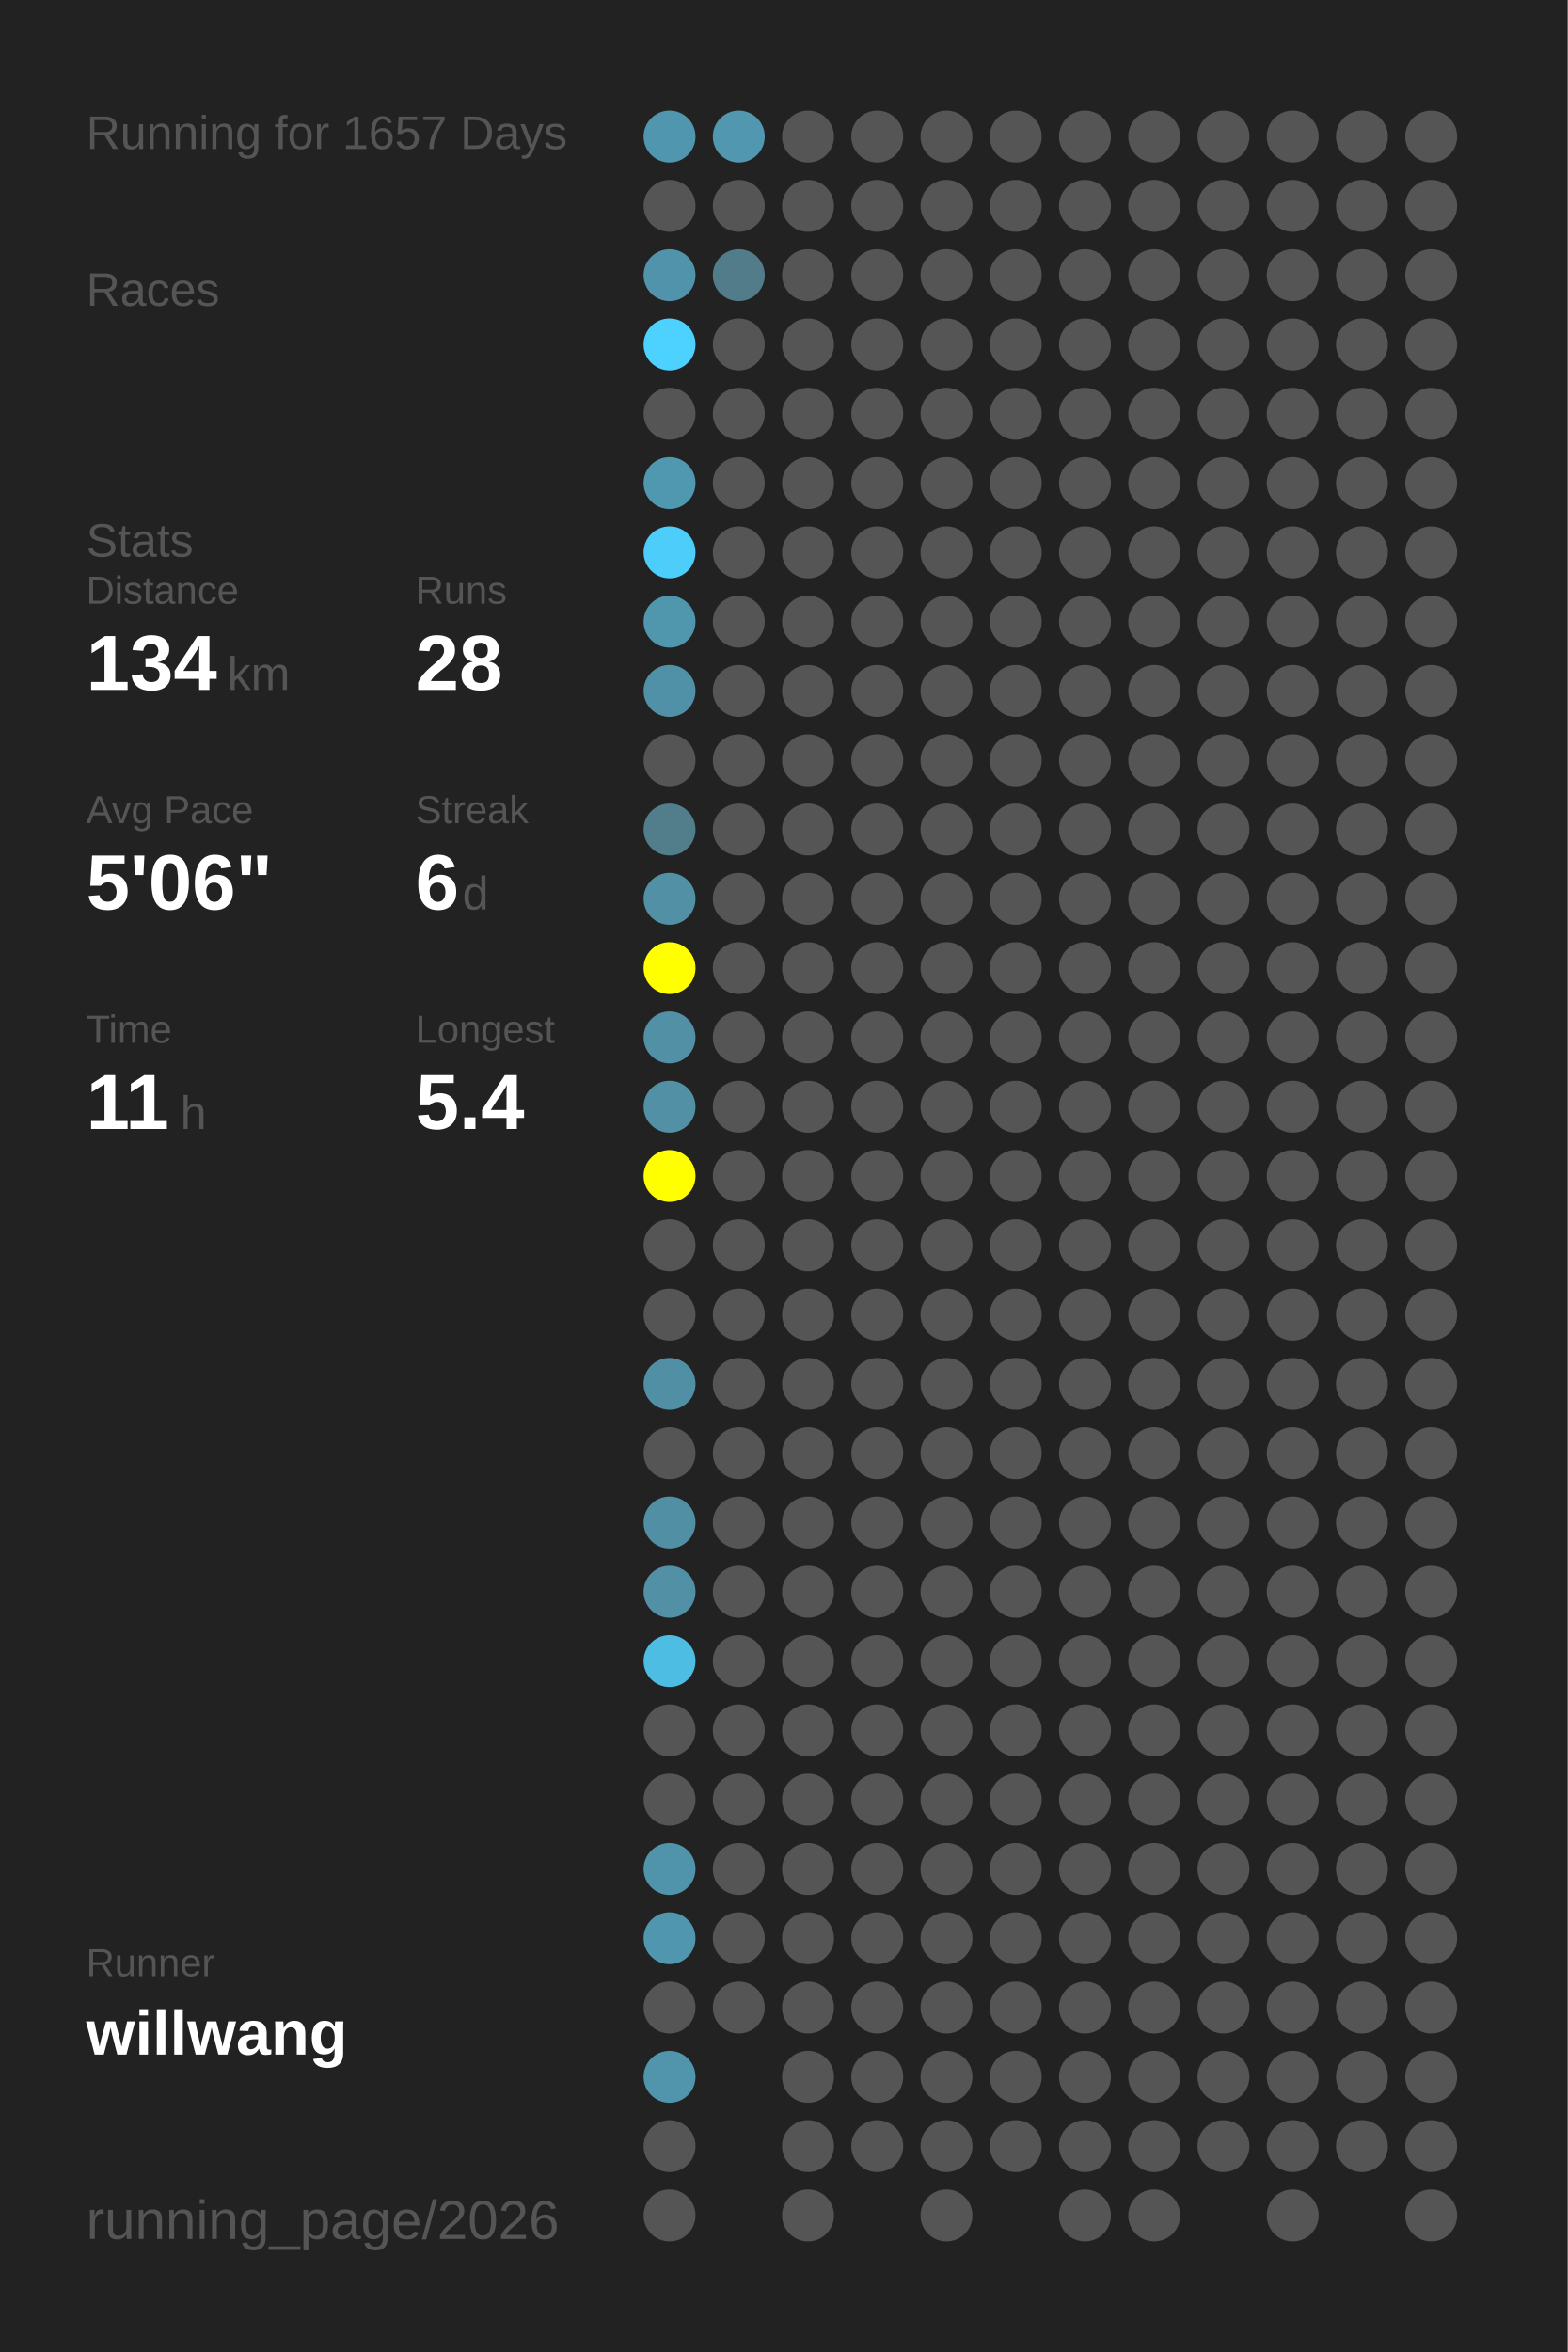
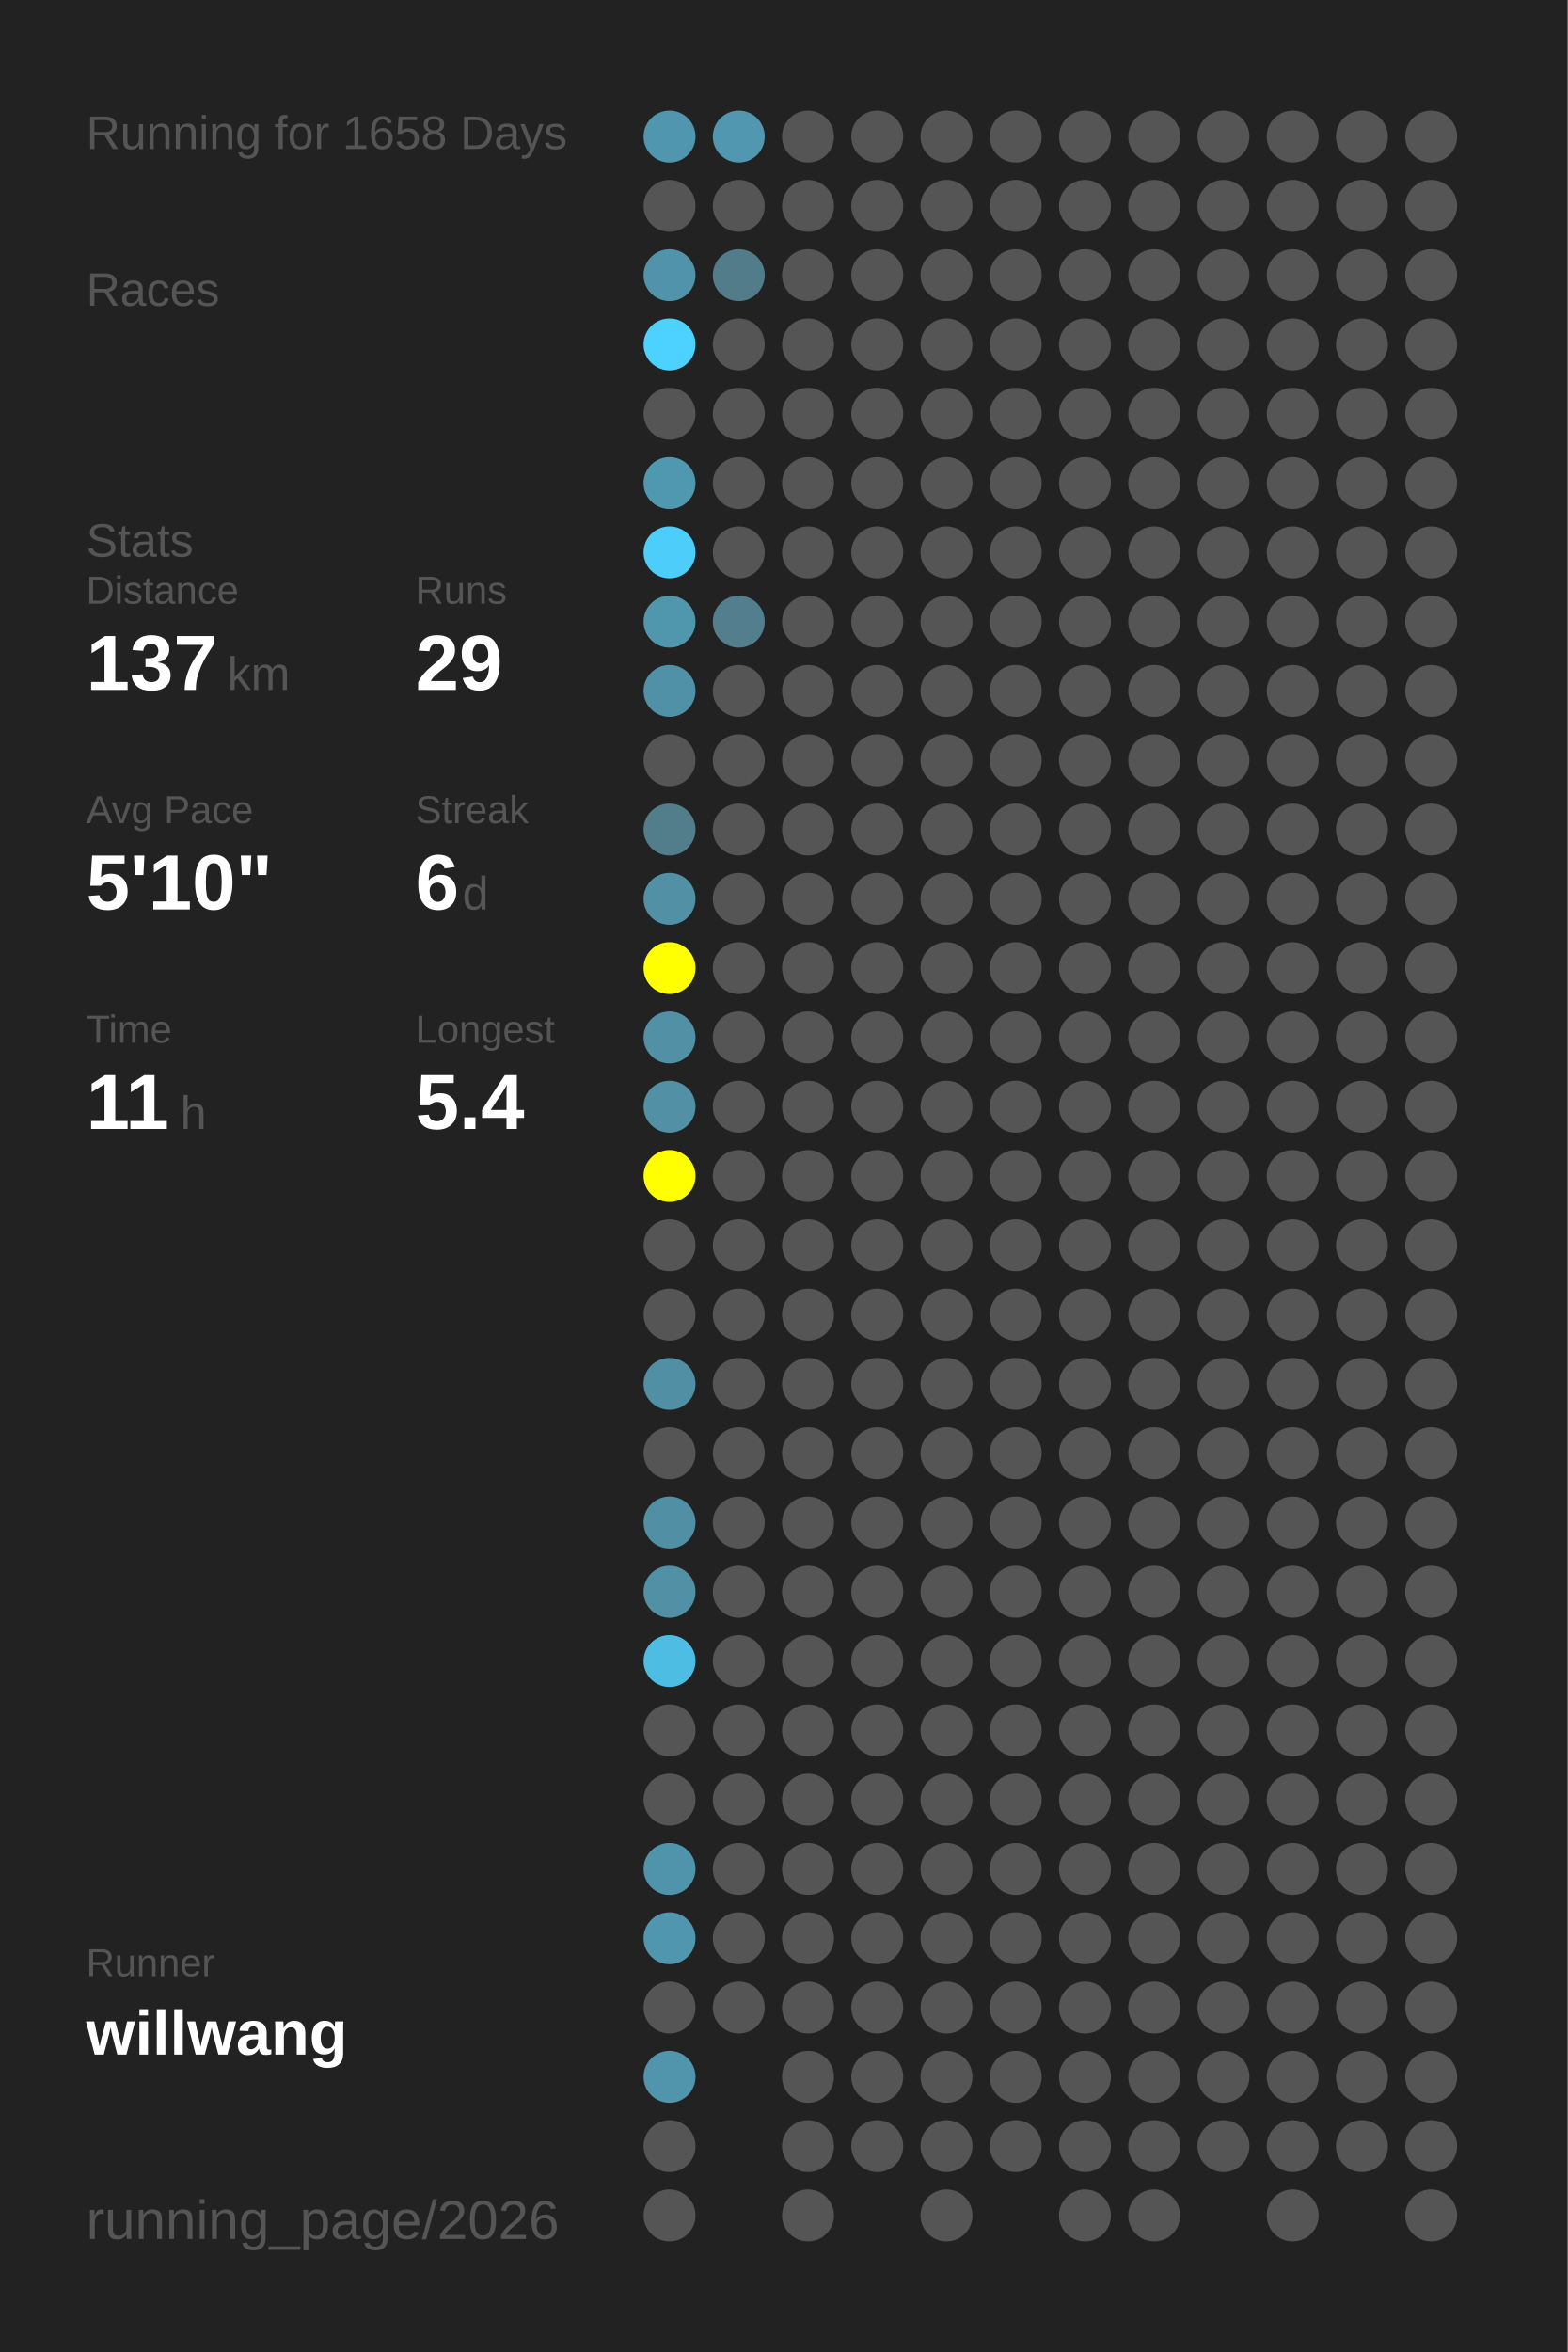
<svg xmlns="http://www.w3.org/2000/svg" baseProfile="full" height="300mm" version="1.1" viewBox="0,0,200,300" width="200mm">
  <defs />
  <rect fill="#222222" height="300" width="200" x="0" y="0" />
-   <text fill="#555555" style="font-size:6px; font-family:Arial;" x="11" y="19">Running for 1657 Days</text>
+   <text fill="#555555" style="font-size:6px; font-family:Arial;" x="11" y="19">Running for 1658 Days</text>
  <text fill="#555555" style="font-size:6px; font-family:Arial;" x="11" y="39">Races</text>
  <text fill="#555555" style="font-size:6px; font-family:Arial;" x="11" y="71">Stats</text>
  <text fill="#555555" style="font-size:5px; font-family:Arial;" x="11" y="77">Distance</text>
-   <text fill="#FFFFFF" style="font-size:10px; font-family:Arial; font-weight:bold;" x="11" y="88">134</text>
+   <text fill="#FFFFFF" style="font-size:10px; font-family:Arial; font-weight:bold;" x="11" y="88">137</text>
  <text fill="#555555" style="font-size:6px; font-family:Arial;" x="29" y="88">km</text>
  <text fill="#555555" style="font-size:5px; font-family:Arial;" x="53" y="77">Runs</text>
-   <text fill="#FFFFFF" style="font-size:10px; font-family:Arial; font-weight:bold;" x="53" y="88">28</text>
+   <text fill="#FFFFFF" style="font-size:10px; font-family:Arial; font-weight:bold;" x="53" y="88">29</text>
  <text fill="#555555" style="font-size:5px; font-family:Arial;" x="11" y="105">Avg Pace</text>
-   <text fill="#FFFFFF" style="font-size:10px; font-family:Arial; font-weight:bold;" x="11" y="116">5'06"</text>
+   <text fill="#FFFFFF" style="font-size:10px; font-family:Arial; font-weight:bold;" x="11" y="116">5'10"</text>
  <text fill="#555555" style="font-size:5px; font-family:Arial;" x="53" y="105">Streak</text>
  <text fill="#FFFFFF" style="font-size:10px; font-family:Arial; font-weight:bold;" x="53" y="116">6</text>
  <text fill="#555555" style="font-size:6px; font-family:Arial;" x="59" y="116">d</text>
  <text fill="#555555" style="font-size:5px; font-family:Arial;" x="11" y="133">Time</text>
  <text fill="#FFFFFF" style="font-size:10px; font-family:Arial; font-weight:bold;" x="11" y="144">11</text>
  <text fill="#555555" style="font-size:6px; font-family:Arial;" x="23" y="144">h</text>
  <text fill="#555555" style="font-size:5px; font-family:Arial;" x="53" y="133">Longest</text>
  <text fill="#FFFFFF" style="font-size:10px; font-family:Arial; font-weight:bold;" x="53" y="144">5.4</text>
  <text fill="#555555" style="font-size:5px; font-family:Arial;" x="11" y="252.065">Runner</text>
  <text fill="#FFFFFF" style="font-size:8px; font-family:Arial; font-weight:bold;" x="11" y="262.065">willwang</text>
  <text fill="#555555" style="font-size:7px; font-family:Arial;" x="11" y="285.581">running_page/2026</text>
  <circle cx="85.417" cy="17.419" fill="#5096ae" r="3.312" />
  <circle cx="85.417" cy="26.258" fill="#555555" r="3.312" />
  <circle cx="85.417" cy="35.097" fill="#5093aa" r="3.312" />
  <circle cx="85.417" cy="43.935" fill="#4dd1fe" r="3.312" />
  <circle cx="85.417" cy="52.774" fill="#555555" r="3.312" />
  <circle cx="85.417" cy="61.613" fill="#5098b0" r="3.312" />
  <circle cx="85.417" cy="70.452" fill="#4dcefa" r="3.312" />
  <circle cx="85.417" cy="79.29" fill="#5097ae" r="3.312" />
  <circle cx="85.417" cy="88.129" fill="#5191a7" r="3.312" />
  <circle cx="85.417" cy="96.968" fill="#555555" r="3.312" />
  <circle cx="85.417" cy="105.806" fill="#527d8b" r="3.312" />
  <circle cx="85.417" cy="114.645" fill="#5190a5" r="3.312" />
  <circle cx="85.417" cy="123.484" fill="#FFFF00" r="3.312" />
  <circle cx="85.417" cy="132.323" fill="#5190a5" r="3.312" />
  <circle cx="85.417" cy="141.161" fill="#5190a5" r="3.312" />
  <circle cx="85.417" cy="150" fill="#FFFF00" r="3.312" />
  <circle cx="85.417" cy="158.839" fill="#555555" r="3.312" />
  <circle cx="85.417" cy="167.677" fill="#555555" r="3.312" />
  <circle cx="85.417" cy="176.516" fill="#518fa4" r="3.312" />
  <circle cx="85.417" cy="185.355" fill="#555555" r="3.312" />
  <circle cx="85.417" cy="194.194" fill="#518fa4" r="3.312" />
  <circle cx="85.417" cy="203.032" fill="#5190a5" r="3.312" />
  <circle cx="85.417" cy="211.871" fill="#4ebde3" r="3.312" />
  <circle cx="85.417" cy="220.71" fill="#555555" r="3.312" />
  <circle cx="85.417" cy="229.548" fill="#555555" r="3.312" />
  <circle cx="85.417" cy="238.387" fill="#5094ab" r="3.312" />
  <circle cx="85.417" cy="247.226" fill="#5096ae" r="3.312" />
  <circle cx="85.417" cy="256.065" fill="#555555" r="3.312" />
  <circle cx="85.417" cy="264.903" fill="#5095ac" r="3.312" />
  <circle cx="85.417" cy="273.742" fill="#555555" r="3.312" />
  <circle cx="85.417" cy="282.581" fill="#555555" r="3.312" />
  <circle cx="94.25" cy="17.419" fill="#5097af" r="3.312" />
  <circle cx="94.25" cy="26.258" fill="#555555" r="3.312" />
  <circle cx="94.25" cy="35.097" fill="#527c8a" r="3.312" />
  <circle cx="94.25" cy="43.935" fill="#555555" r="3.312" />
  <circle cx="94.25" cy="52.774" fill="#555555" r="3.312" />
  <circle cx="94.25" cy="61.613" fill="#555555" r="3.312" />
  <circle cx="94.25" cy="70.452" fill="#555555" r="3.312" />
-   <circle cx="94.25" cy="79.29" fill="#555555" r="3.312" />
+   <circle cx="94.25" cy="79.29" fill="#527e8d" r="3.312" />
  <circle cx="94.25" cy="88.129" fill="#555555" r="3.312" />
  <circle cx="94.25" cy="96.968" fill="#555555" r="3.312" />
  <circle cx="94.25" cy="105.806" fill="#555555" r="3.312" />
  <circle cx="94.25" cy="114.645" fill="#555555" r="3.312" />
  <circle cx="94.25" cy="123.484" fill="#555555" r="3.312" />
  <circle cx="94.25" cy="132.323" fill="#555555" r="3.312" />
  <circle cx="94.25" cy="141.161" fill="#555555" r="3.312" />
  <circle cx="94.25" cy="150" fill="#555555" r="3.312" />
  <circle cx="94.25" cy="158.839" fill="#555555" r="3.312" />
  <circle cx="94.25" cy="167.677" fill="#555555" r="3.312" />
  <circle cx="94.25" cy="176.516" fill="#555555" r="3.312" />
  <circle cx="94.25" cy="185.355" fill="#555555" r="3.312" />
  <circle cx="94.25" cy="194.194" fill="#555555" r="3.312" />
  <circle cx="94.25" cy="203.032" fill="#555555" r="3.312" />
  <circle cx="94.25" cy="211.871" fill="#555555" r="3.312" />
  <circle cx="94.25" cy="220.71" fill="#555555" r="3.312" />
  <circle cx="94.25" cy="229.548" fill="#555555" r="3.312" />
  <circle cx="94.25" cy="238.387" fill="#555555" r="3.312" />
  <circle cx="94.25" cy="247.226" fill="#555555" r="3.312" />
  <circle cx="94.25" cy="256.065" fill="#555555" r="3.312" />
  <circle cx="103.083" cy="17.419" fill="#555555" r="3.312" />
  <circle cx="103.083" cy="26.258" fill="#555555" r="3.312" />
  <circle cx="103.083" cy="35.097" fill="#555555" r="3.312" />
  <circle cx="103.083" cy="43.935" fill="#555555" r="3.312" />
  <circle cx="103.083" cy="52.774" fill="#555555" r="3.312" />
  <circle cx="103.083" cy="61.613" fill="#555555" r="3.312" />
  <circle cx="103.083" cy="70.452" fill="#555555" r="3.312" />
  <circle cx="103.083" cy="79.29" fill="#555555" r="3.312" />
  <circle cx="103.083" cy="88.129" fill="#555555" r="3.312" />
  <circle cx="103.083" cy="96.968" fill="#555555" r="3.312" />
  <circle cx="103.083" cy="105.806" fill="#555555" r="3.312" />
  <circle cx="103.083" cy="114.645" fill="#555555" r="3.312" />
  <circle cx="103.083" cy="123.484" fill="#555555" r="3.312" />
  <circle cx="103.083" cy="132.323" fill="#555555" r="3.312" />
  <circle cx="103.083" cy="141.161" fill="#555555" r="3.312" />
  <circle cx="103.083" cy="150" fill="#555555" r="3.312" />
  <circle cx="103.083" cy="158.839" fill="#555555" r="3.312" />
  <circle cx="103.083" cy="167.677" fill="#555555" r="3.312" />
  <circle cx="103.083" cy="176.516" fill="#555555" r="3.312" />
  <circle cx="103.083" cy="185.355" fill="#555555" r="3.312" />
  <circle cx="103.083" cy="194.194" fill="#555555" r="3.312" />
  <circle cx="103.083" cy="203.032" fill="#555555" r="3.312" />
  <circle cx="103.083" cy="211.871" fill="#555555" r="3.312" />
  <circle cx="103.083" cy="220.71" fill="#555555" r="3.312" />
  <circle cx="103.083" cy="229.548" fill="#555555" r="3.312" />
  <circle cx="103.083" cy="238.387" fill="#555555" r="3.312" />
  <circle cx="103.083" cy="247.226" fill="#555555" r="3.312" />
  <circle cx="103.083" cy="256.065" fill="#555555" r="3.312" />
  <circle cx="103.083" cy="264.903" fill="#555555" r="3.312" />
  <circle cx="103.083" cy="273.742" fill="#555555" r="3.312" />
  <circle cx="103.083" cy="282.581" fill="#555555" r="3.312" />
  <circle cx="111.917" cy="17.419" fill="#555555" r="3.312" />
  <circle cx="111.917" cy="26.258" fill="#555555" r="3.312" />
  <circle cx="111.917" cy="35.097" fill="#555555" r="3.312" />
  <circle cx="111.917" cy="43.935" fill="#555555" r="3.312" />
  <circle cx="111.917" cy="52.774" fill="#555555" r="3.312" />
  <circle cx="111.917" cy="61.613" fill="#555555" r="3.312" />
  <circle cx="111.917" cy="70.452" fill="#555555" r="3.312" />
  <circle cx="111.917" cy="79.29" fill="#555555" r="3.312" />
  <circle cx="111.917" cy="88.129" fill="#555555" r="3.312" />
  <circle cx="111.917" cy="96.968" fill="#555555" r="3.312" />
  <circle cx="111.917" cy="105.806" fill="#555555" r="3.312" />
  <circle cx="111.917" cy="114.645" fill="#555555" r="3.312" />
  <circle cx="111.917" cy="123.484" fill="#555555" r="3.312" />
  <circle cx="111.917" cy="132.323" fill="#555555" r="3.312" />
  <circle cx="111.917" cy="141.161" fill="#555555" r="3.312" />
  <circle cx="111.917" cy="150" fill="#555555" r="3.312" />
  <circle cx="111.917" cy="158.839" fill="#555555" r="3.312" />
  <circle cx="111.917" cy="167.677" fill="#555555" r="3.312" />
  <circle cx="111.917" cy="176.516" fill="#555555" r="3.312" />
  <circle cx="111.917" cy="185.355" fill="#555555" r="3.312" />
  <circle cx="111.917" cy="194.194" fill="#555555" r="3.312" />
  <circle cx="111.917" cy="203.032" fill="#555555" r="3.312" />
  <circle cx="111.917" cy="211.871" fill="#555555" r="3.312" />
  <circle cx="111.917" cy="220.71" fill="#555555" r="3.312" />
  <circle cx="111.917" cy="229.548" fill="#555555" r="3.312" />
  <circle cx="111.917" cy="238.387" fill="#555555" r="3.312" />
  <circle cx="111.917" cy="247.226" fill="#555555" r="3.312" />
  <circle cx="111.917" cy="256.065" fill="#555555" r="3.312" />
  <circle cx="111.917" cy="264.903" fill="#555555" r="3.312" />
  <circle cx="111.917" cy="273.742" fill="#555555" r="3.312" />
  <circle cx="120.75" cy="17.419" fill="#555555" r="3.312" />
  <circle cx="120.75" cy="26.258" fill="#555555" r="3.312" />
  <circle cx="120.75" cy="35.097" fill="#555555" r="3.312" />
  <circle cx="120.75" cy="43.935" fill="#555555" r="3.312" />
  <circle cx="120.75" cy="52.774" fill="#555555" r="3.312" />
  <circle cx="120.75" cy="61.613" fill="#555555" r="3.312" />
  <circle cx="120.75" cy="70.452" fill="#555555" r="3.312" />
  <circle cx="120.75" cy="79.29" fill="#555555" r="3.312" />
  <circle cx="120.75" cy="88.129" fill="#555555" r="3.312" />
  <circle cx="120.75" cy="96.968" fill="#555555" r="3.312" />
  <circle cx="120.75" cy="105.806" fill="#555555" r="3.312" />
  <circle cx="120.75" cy="114.645" fill="#555555" r="3.312" />
  <circle cx="120.75" cy="123.484" fill="#555555" r="3.312" />
  <circle cx="120.75" cy="132.323" fill="#555555" r="3.312" />
  <circle cx="120.75" cy="141.161" fill="#555555" r="3.312" />
  <circle cx="120.75" cy="150" fill="#555555" r="3.312" />
  <circle cx="120.75" cy="158.839" fill="#555555" r="3.312" />
  <circle cx="120.75" cy="167.677" fill="#555555" r="3.312" />
  <circle cx="120.75" cy="176.516" fill="#555555" r="3.312" />
  <circle cx="120.75" cy="185.355" fill="#555555" r="3.312" />
  <circle cx="120.75" cy="194.194" fill="#555555" r="3.312" />
  <circle cx="120.75" cy="203.032" fill="#555555" r="3.312" />
  <circle cx="120.75" cy="211.871" fill="#555555" r="3.312" />
  <circle cx="120.75" cy="220.71" fill="#555555" r="3.312" />
  <circle cx="120.75" cy="229.548" fill="#555555" r="3.312" />
  <circle cx="120.75" cy="238.387" fill="#555555" r="3.312" />
  <circle cx="120.75" cy="247.226" fill="#555555" r="3.312" />
  <circle cx="120.75" cy="256.065" fill="#555555" r="3.312" />
  <circle cx="120.75" cy="264.903" fill="#555555" r="3.312" />
  <circle cx="120.75" cy="273.742" fill="#555555" r="3.312" />
  <circle cx="120.75" cy="282.581" fill="#555555" r="3.312" />
  <circle cx="129.583" cy="17.419" fill="#555555" r="3.312" />
  <circle cx="129.583" cy="26.258" fill="#555555" r="3.312" />
  <circle cx="129.583" cy="35.097" fill="#555555" r="3.312" />
  <circle cx="129.583" cy="43.935" fill="#555555" r="3.312" />
  <circle cx="129.583" cy="52.774" fill="#555555" r="3.312" />
  <circle cx="129.583" cy="61.613" fill="#555555" r="3.312" />
  <circle cx="129.583" cy="70.452" fill="#555555" r="3.312" />
  <circle cx="129.583" cy="79.29" fill="#555555" r="3.312" />
  <circle cx="129.583" cy="88.129" fill="#555555" r="3.312" />
  <circle cx="129.583" cy="96.968" fill="#555555" r="3.312" />
  <circle cx="129.583" cy="105.806" fill="#555555" r="3.312" />
  <circle cx="129.583" cy="114.645" fill="#555555" r="3.312" />
  <circle cx="129.583" cy="123.484" fill="#555555" r="3.312" />
  <circle cx="129.583" cy="132.323" fill="#555555" r="3.312" />
  <circle cx="129.583" cy="141.161" fill="#555555" r="3.312" />
  <circle cx="129.583" cy="150" fill="#555555" r="3.312" />
  <circle cx="129.583" cy="158.839" fill="#555555" r="3.312" />
  <circle cx="129.583" cy="167.677" fill="#555555" r="3.312" />
  <circle cx="129.583" cy="176.516" fill="#555555" r="3.312" />
  <circle cx="129.583" cy="185.355" fill="#555555" r="3.312" />
  <circle cx="129.583" cy="194.194" fill="#555555" r="3.312" />
  <circle cx="129.583" cy="203.032" fill="#555555" r="3.312" />
  <circle cx="129.583" cy="211.871" fill="#555555" r="3.312" />
  <circle cx="129.583" cy="220.71" fill="#555555" r="3.312" />
  <circle cx="129.583" cy="229.548" fill="#555555" r="3.312" />
  <circle cx="129.583" cy="238.387" fill="#555555" r="3.312" />
  <circle cx="129.583" cy="247.226" fill="#555555" r="3.312" />
  <circle cx="129.583" cy="256.065" fill="#555555" r="3.312" />
  <circle cx="129.583" cy="264.903" fill="#555555" r="3.312" />
  <circle cx="129.583" cy="273.742" fill="#555555" r="3.312" />
  <circle cx="138.417" cy="17.419" fill="#555555" r="3.312" />
  <circle cx="138.417" cy="26.258" fill="#555555" r="3.312" />
  <circle cx="138.417" cy="35.097" fill="#555555" r="3.312" />
  <circle cx="138.417" cy="43.935" fill="#555555" r="3.312" />
  <circle cx="138.417" cy="52.774" fill="#555555" r="3.312" />
  <circle cx="138.417" cy="61.613" fill="#555555" r="3.312" />
  <circle cx="138.417" cy="70.452" fill="#555555" r="3.312" />
  <circle cx="138.417" cy="79.29" fill="#555555" r="3.312" />
  <circle cx="138.417" cy="88.129" fill="#555555" r="3.312" />
  <circle cx="138.417" cy="96.968" fill="#555555" r="3.312" />
  <circle cx="138.417" cy="105.806" fill="#555555" r="3.312" />
  <circle cx="138.417" cy="114.645" fill="#555555" r="3.312" />
  <circle cx="138.417" cy="123.484" fill="#555555" r="3.312" />
  <circle cx="138.417" cy="132.323" fill="#555555" r="3.312" />
  <circle cx="138.417" cy="141.161" fill="#555555" r="3.312" />
  <circle cx="138.417" cy="150" fill="#555555" r="3.312" />
  <circle cx="138.417" cy="158.839" fill="#555555" r="3.312" />
  <circle cx="138.417" cy="167.677" fill="#555555" r="3.312" />
  <circle cx="138.417" cy="176.516" fill="#555555" r="3.312" />
  <circle cx="138.417" cy="185.355" fill="#555555" r="3.312" />
  <circle cx="138.417" cy="194.194" fill="#555555" r="3.312" />
  <circle cx="138.417" cy="203.032" fill="#555555" r="3.312" />
  <circle cx="138.417" cy="211.871" fill="#555555" r="3.312" />
  <circle cx="138.417" cy="220.71" fill="#555555" r="3.312" />
  <circle cx="138.417" cy="229.548" fill="#555555" r="3.312" />
  <circle cx="138.417" cy="238.387" fill="#555555" r="3.312" />
  <circle cx="138.417" cy="247.226" fill="#555555" r="3.312" />
  <circle cx="138.417" cy="256.065" fill="#555555" r="3.312" />
  <circle cx="138.417" cy="264.903" fill="#555555" r="3.312" />
  <circle cx="138.417" cy="273.742" fill="#555555" r="3.312" />
  <circle cx="138.417" cy="282.581" fill="#555555" r="3.312" />
  <circle cx="147.25" cy="17.419" fill="#555555" r="3.312" />
  <circle cx="147.25" cy="26.258" fill="#555555" r="3.312" />
  <circle cx="147.25" cy="35.097" fill="#555555" r="3.312" />
  <circle cx="147.25" cy="43.935" fill="#555555" r="3.312" />
  <circle cx="147.25" cy="52.774" fill="#555555" r="3.312" />
  <circle cx="147.25" cy="61.613" fill="#555555" r="3.312" />
  <circle cx="147.25" cy="70.452" fill="#555555" r="3.312" />
  <circle cx="147.25" cy="79.29" fill="#555555" r="3.312" />
  <circle cx="147.25" cy="88.129" fill="#555555" r="3.312" />
  <circle cx="147.25" cy="96.968" fill="#555555" r="3.312" />
  <circle cx="147.25" cy="105.806" fill="#555555" r="3.312" />
  <circle cx="147.25" cy="114.645" fill="#555555" r="3.312" />
  <circle cx="147.25" cy="123.484" fill="#555555" r="3.312" />
  <circle cx="147.25" cy="132.323" fill="#555555" r="3.312" />
  <circle cx="147.25" cy="141.161" fill="#555555" r="3.312" />
  <circle cx="147.25" cy="150" fill="#555555" r="3.312" />
  <circle cx="147.25" cy="158.839" fill="#555555" r="3.312" />
  <circle cx="147.25" cy="167.677" fill="#555555" r="3.312" />
  <circle cx="147.25" cy="176.516" fill="#555555" r="3.312" />
  <circle cx="147.25" cy="185.355" fill="#555555" r="3.312" />
  <circle cx="147.25" cy="194.194" fill="#555555" r="3.312" />
  <circle cx="147.25" cy="203.032" fill="#555555" r="3.312" />
  <circle cx="147.25" cy="211.871" fill="#555555" r="3.312" />
  <circle cx="147.25" cy="220.71" fill="#555555" r="3.312" />
  <circle cx="147.25" cy="229.548" fill="#555555" r="3.312" />
  <circle cx="147.25" cy="238.387" fill="#555555" r="3.312" />
  <circle cx="147.25" cy="247.226" fill="#555555" r="3.312" />
  <circle cx="147.25" cy="256.065" fill="#555555" r="3.312" />
  <circle cx="147.25" cy="264.903" fill="#555555" r="3.312" />
  <circle cx="147.25" cy="273.742" fill="#555555" r="3.312" />
  <circle cx="147.25" cy="282.581" fill="#555555" r="3.312" />
  <circle cx="156.083" cy="17.419" fill="#555555" r="3.312" />
  <circle cx="156.083" cy="26.258" fill="#555555" r="3.312" />
  <circle cx="156.083" cy="35.097" fill="#555555" r="3.312" />
  <circle cx="156.083" cy="43.935" fill="#555555" r="3.312" />
  <circle cx="156.083" cy="52.774" fill="#555555" r="3.312" />
  <circle cx="156.083" cy="61.613" fill="#555555" r="3.312" />
  <circle cx="156.083" cy="70.452" fill="#555555" r="3.312" />
  <circle cx="156.083" cy="79.29" fill="#555555" r="3.312" />
  <circle cx="156.083" cy="88.129" fill="#555555" r="3.312" />
  <circle cx="156.083" cy="96.968" fill="#555555" r="3.312" />
  <circle cx="156.083" cy="105.806" fill="#555555" r="3.312" />
  <circle cx="156.083" cy="114.645" fill="#555555" r="3.312" />
  <circle cx="156.083" cy="123.484" fill="#555555" r="3.312" />
  <circle cx="156.083" cy="132.323" fill="#555555" r="3.312" />
  <circle cx="156.083" cy="141.161" fill="#555555" r="3.312" />
  <circle cx="156.083" cy="150" fill="#555555" r="3.312" />
  <circle cx="156.083" cy="158.839" fill="#555555" r="3.312" />
  <circle cx="156.083" cy="167.677" fill="#555555" r="3.312" />
  <circle cx="156.083" cy="176.516" fill="#555555" r="3.312" />
  <circle cx="156.083" cy="185.355" fill="#555555" r="3.312" />
  <circle cx="156.083" cy="194.194" fill="#555555" r="3.312" />
  <circle cx="156.083" cy="203.032" fill="#555555" r="3.312" />
  <circle cx="156.083" cy="211.871" fill="#555555" r="3.312" />
  <circle cx="156.083" cy="220.71" fill="#555555" r="3.312" />
  <circle cx="156.083" cy="229.548" fill="#555555" r="3.312" />
  <circle cx="156.083" cy="238.387" fill="#555555" r="3.312" />
  <circle cx="156.083" cy="247.226" fill="#555555" r="3.312" />
  <circle cx="156.083" cy="256.065" fill="#555555" r="3.312" />
  <circle cx="156.083" cy="264.903" fill="#555555" r="3.312" />
  <circle cx="156.083" cy="273.742" fill="#555555" r="3.312" />
  <circle cx="164.917" cy="17.419" fill="#555555" r="3.312" />
  <circle cx="164.917" cy="26.258" fill="#555555" r="3.312" />
  <circle cx="164.917" cy="35.097" fill="#555555" r="3.312" />
  <circle cx="164.917" cy="43.935" fill="#555555" r="3.312" />
  <circle cx="164.917" cy="52.774" fill="#555555" r="3.312" />
  <circle cx="164.917" cy="61.613" fill="#555555" r="3.312" />
  <circle cx="164.917" cy="70.452" fill="#555555" r="3.312" />
  <circle cx="164.917" cy="79.29" fill="#555555" r="3.312" />
  <circle cx="164.917" cy="88.129" fill="#555555" r="3.312" />
  <circle cx="164.917" cy="96.968" fill="#555555" r="3.312" />
  <circle cx="164.917" cy="105.806" fill="#555555" r="3.312" />
  <circle cx="164.917" cy="114.645" fill="#555555" r="3.312" />
  <circle cx="164.917" cy="123.484" fill="#555555" r="3.312" />
  <circle cx="164.917" cy="132.323" fill="#555555" r="3.312" />
  <circle cx="164.917" cy="141.161" fill="#555555" r="3.312" />
  <circle cx="164.917" cy="150" fill="#555555" r="3.312" />
  <circle cx="164.917" cy="158.839" fill="#555555" r="3.312" />
  <circle cx="164.917" cy="167.677" fill="#555555" r="3.312" />
  <circle cx="164.917" cy="176.516" fill="#555555" r="3.312" />
  <circle cx="164.917" cy="185.355" fill="#555555" r="3.312" />
  <circle cx="164.917" cy="194.194" fill="#555555" r="3.312" />
  <circle cx="164.917" cy="203.032" fill="#555555" r="3.312" />
  <circle cx="164.917" cy="211.871" fill="#555555" r="3.312" />
  <circle cx="164.917" cy="220.71" fill="#555555" r="3.312" />
  <circle cx="164.917" cy="229.548" fill="#555555" r="3.312" />
  <circle cx="164.917" cy="238.387" fill="#555555" r="3.312" />
  <circle cx="164.917" cy="247.226" fill="#555555" r="3.312" />
  <circle cx="164.917" cy="256.065" fill="#555555" r="3.312" />
  <circle cx="164.917" cy="264.903" fill="#555555" r="3.312" />
  <circle cx="164.917" cy="273.742" fill="#555555" r="3.312" />
  <circle cx="164.917" cy="282.581" fill="#555555" r="3.312" />
  <circle cx="173.75" cy="17.419" fill="#555555" r="3.312" />
  <circle cx="173.75" cy="26.258" fill="#555555" r="3.312" />
  <circle cx="173.75" cy="35.097" fill="#555555" r="3.312" />
  <circle cx="173.75" cy="43.935" fill="#555555" r="3.312" />
  <circle cx="173.75" cy="52.774" fill="#555555" r="3.312" />
  <circle cx="173.75" cy="61.613" fill="#555555" r="3.312" />
  <circle cx="173.75" cy="70.452" fill="#555555" r="3.312" />
  <circle cx="173.75" cy="79.29" fill="#555555" r="3.312" />
  <circle cx="173.75" cy="88.129" fill="#555555" r="3.312" />
  <circle cx="173.75" cy="96.968" fill="#555555" r="3.312" />
  <circle cx="173.75" cy="105.806" fill="#555555" r="3.312" />
  <circle cx="173.75" cy="114.645" fill="#555555" r="3.312" />
  <circle cx="173.75" cy="123.484" fill="#555555" r="3.312" />
  <circle cx="173.75" cy="132.323" fill="#555555" r="3.312" />
  <circle cx="173.75" cy="141.161" fill="#555555" r="3.312" />
  <circle cx="173.75" cy="150" fill="#555555" r="3.312" />
  <circle cx="173.75" cy="158.839" fill="#555555" r="3.312" />
  <circle cx="173.75" cy="167.677" fill="#555555" r="3.312" />
  <circle cx="173.75" cy="176.516" fill="#555555" r="3.312" />
  <circle cx="173.75" cy="185.355" fill="#555555" r="3.312" />
  <circle cx="173.75" cy="194.194" fill="#555555" r="3.312" />
  <circle cx="173.75" cy="203.032" fill="#555555" r="3.312" />
  <circle cx="173.75" cy="211.871" fill="#555555" r="3.312" />
  <circle cx="173.75" cy="220.71" fill="#555555" r="3.312" />
  <circle cx="173.75" cy="229.548" fill="#555555" r="3.312" />
  <circle cx="173.75" cy="238.387" fill="#555555" r="3.312" />
  <circle cx="173.75" cy="247.226" fill="#555555" r="3.312" />
  <circle cx="173.75" cy="256.065" fill="#555555" r="3.312" />
  <circle cx="173.75" cy="264.903" fill="#555555" r="3.312" />
  <circle cx="173.75" cy="273.742" fill="#555555" r="3.312" />
  <circle cx="182.583" cy="17.419" fill="#555555" r="3.312" />
  <circle cx="182.583" cy="26.258" fill="#555555" r="3.312" />
  <circle cx="182.583" cy="35.097" fill="#555555" r="3.312" />
  <circle cx="182.583" cy="43.935" fill="#555555" r="3.312" />
  <circle cx="182.583" cy="52.774" fill="#555555" r="3.312" />
  <circle cx="182.583" cy="61.613" fill="#555555" r="3.312" />
  <circle cx="182.583" cy="70.452" fill="#555555" r="3.312" />
  <circle cx="182.583" cy="79.29" fill="#555555" r="3.312" />
  <circle cx="182.583" cy="88.129" fill="#555555" r="3.312" />
  <circle cx="182.583" cy="96.968" fill="#555555" r="3.312" />
  <circle cx="182.583" cy="105.806" fill="#555555" r="3.312" />
  <circle cx="182.583" cy="114.645" fill="#555555" r="3.312" />
  <circle cx="182.583" cy="123.484" fill="#555555" r="3.312" />
  <circle cx="182.583" cy="132.323" fill="#555555" r="3.312" />
  <circle cx="182.583" cy="141.161" fill="#555555" r="3.312" />
  <circle cx="182.583" cy="150" fill="#555555" r="3.312" />
  <circle cx="182.583" cy="158.839" fill="#555555" r="3.312" />
  <circle cx="182.583" cy="167.677" fill="#555555" r="3.312" />
  <circle cx="182.583" cy="176.516" fill="#555555" r="3.312" />
  <circle cx="182.583" cy="185.355" fill="#555555" r="3.312" />
  <circle cx="182.583" cy="194.194" fill="#555555" r="3.312" />
  <circle cx="182.583" cy="203.032" fill="#555555" r="3.312" />
  <circle cx="182.583" cy="211.871" fill="#555555" r="3.312" />
  <circle cx="182.583" cy="220.71" fill="#555555" r="3.312" />
  <circle cx="182.583" cy="229.548" fill="#555555" r="3.312" />
  <circle cx="182.583" cy="238.387" fill="#555555" r="3.312" />
  <circle cx="182.583" cy="247.226" fill="#555555" r="3.312" />
  <circle cx="182.583" cy="256.065" fill="#555555" r="3.312" />
  <circle cx="182.583" cy="264.903" fill="#555555" r="3.312" />
  <circle cx="182.583" cy="273.742" fill="#555555" r="3.312" />
  <circle cx="182.583" cy="282.581" fill="#555555" r="3.312" />
</svg>
